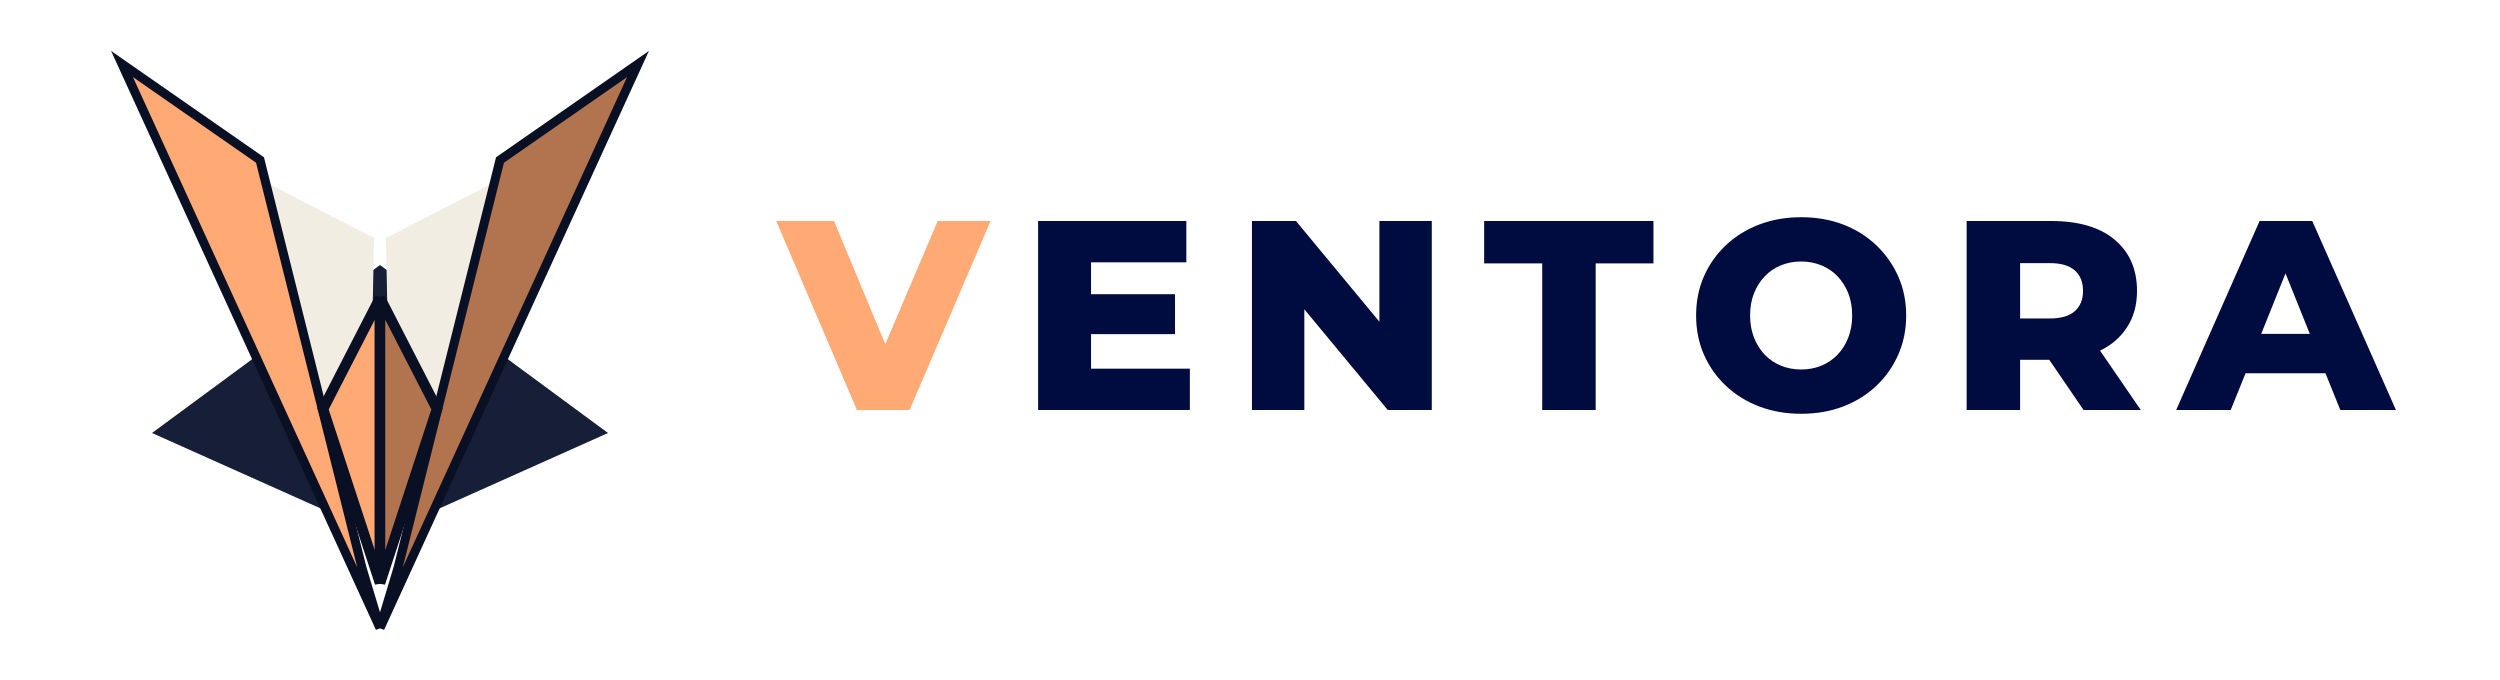
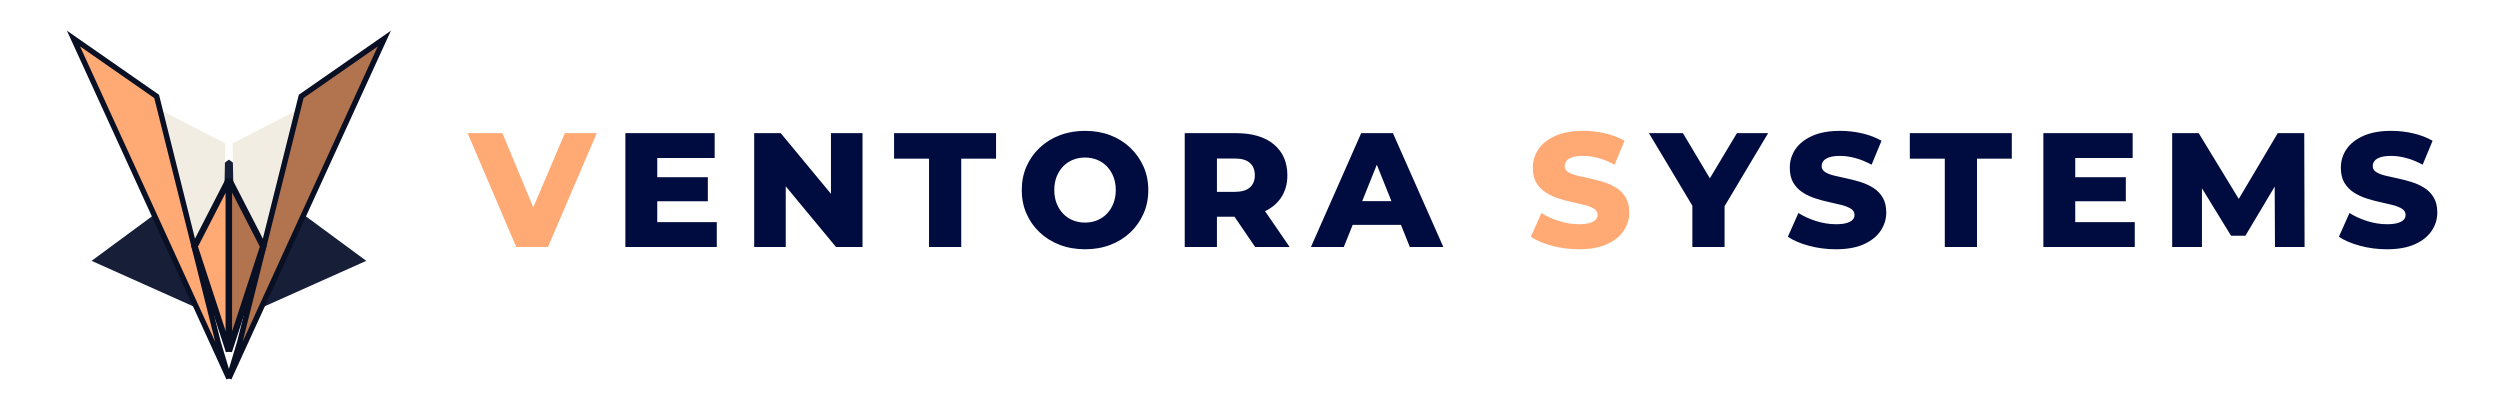
- <svg xmlns="http://www.w3.org/2000/svg" viewBox="0 6 250 68" role="img" aria-label="Ventora">
+ <svg xmlns="http://www.w3.org/2000/svg" viewBox="0 6 415.0 68" role="img" aria-label="Ventora Systems">
  <svg x="8" y="10" width="60" height="60" viewBox="0 0 400 400" overflow="visible">
    <polygon points="200,150 352,262 200,330 48,262" fill="#161e38" />
    <polygon points="126,96 196,132 192,344 158,230" fill="#f2ede3" />
    <polygon points="274,96 204,132 208,344 242,230" fill="#f2ede3" />
    <polygon points="28,16 120,80 188,352 200,392" fill="#FFAA75" stroke="#0a1024" stroke-width="6" />
    <polygon points="372,16 280,80 212,352 200,392" fill="#B1744F" stroke="#0a1024" stroke-width="6" />
    <polygon points="200,172 200,362 162,246" fill="#FFAA75" stroke="#0a1024" stroke-width="7" />
    <polygon points="200,172 238,246 200,362" fill="#B1744F" stroke="#0a1024" stroke-width="7" />
  </svg>
-   <path fill="#FFAA75" d="M90.960 47L85.695 47L77.622 28.100L83.400 28.100L88.530 40.412L93.768 28.100L99.060 28.100L90.960 47" />
-   <path fill="#000C3F" d="M118.986 47L103.812 47L103.812 28.100L118.635 28.100L118.635 32.231L109.104 32.231L109.104 35.417L117.501 35.417L117.501 39.413L109.104 39.413L109.104 42.869L118.986 42.869L118.986 47M130.434 47L125.196 47L125.196 28.100L129.597 28.100L137.940 38.171L137.940 28.100L143.178 28.100L143.178 47L138.777 47L130.434 36.929L130.434 47M159.567 47L154.221 47L154.221 32.339L148.416 32.339L148.416 28.100L165.345 28.100L165.345 32.339L159.567 32.339L159.567 47M180.114 47.378Q177.846 47.378 175.929 46.649Q174.012 45.920 172.595 44.584Q171.177 43.247 170.394 41.465Q169.611 39.683 169.611 37.550Q169.611 35.417 170.394 33.635Q171.177 31.853 172.595 30.517Q174.012 29.180 175.929 28.451Q177.846 27.722 180.114 27.722Q182.409 27.722 184.313 28.451Q186.216 29.180 187.620 30.517Q189.024 31.853 189.821 33.635Q190.617 35.417 190.617 37.550Q190.617 39.683 189.821 41.478Q189.024 43.274 187.620 44.597Q186.216 45.920 184.313 46.649Q182.409 47.378 180.114 47.378M180.114 42.950Q181.194 42.950 182.126 42.572Q183.057 42.194 183.746 41.478Q184.434 40.763 184.826 39.764Q185.217 38.765 185.217 37.550Q185.217 36.308 184.826 35.322Q184.434 34.337 183.746 33.621Q183.057 32.906 182.126 32.528Q181.194 32.150 180.114 32.150Q179.034 32.150 178.103 32.528Q177.171 32.906 176.483 33.621Q175.794 34.337 175.403 35.322Q175.011 36.308 175.011 37.550Q175.011 38.765 175.403 39.764Q175.794 40.763 176.483 41.478Q177.171 42.194 178.103 42.572Q179.034 42.950 180.114 42.950M202.011 47L196.665 47L196.665 28.100L205.116 28.100Q209.247 28.100 211.475 29.977Q213.702 31.853 213.702 35.093Q213.702 37.226 212.676 38.765Q211.704 40.250 210.003 41.060L214.080 47L208.356 47L204.927 41.978L202.011 41.978L202.011 47M202.011 32.312L202.011 37.847L204.981 37.847Q206.655 37.847 207.479 37.118Q208.302 36.389 208.302 35.093Q208.302 33.770 207.479 33.041Q206.655 32.312 204.981 32.312L202.011 32.312M223.071 47L217.617 47L225.960 28.100L231.225 28.100L239.595 47L234.033 47L232.548 43.328L224.556 43.328L223.071 47M226.122 39.386L230.982 39.386L228.552 33.338" />
+   <path fill="#FFAA75" d="M85.695 47.000 77.622 28.100H83.400L90.204 44.462H86.802L93.768 28.100H99.060L90.960 47.000ZM262.086 47.378Q259.764 47.378 257.617 46.797Q255.471 46.217 254.121 45.299L255.876 41.357Q257.145 42.167 258.805 42.694Q260.466 43.220 262.113 43.220Q263.220 43.220 263.895 43.017Q264.570 42.815 264.880 42.477Q265.191 42.140 265.191 41.681Q265.191 41.033 264.597 40.655Q264.003 40.277 263.058 40.034Q262.113 39.791 260.966 39.548Q259.818 39.305 258.670 38.927Q257.523 38.549 256.578 37.942Q255.633 37.334 255.039 36.349Q254.445 35.363 254.445 33.851Q254.445 32.150 255.376 30.773Q256.308 29.396 258.171 28.559Q260.034 27.722 262.815 27.722Q264.678 27.722 266.473 28.141Q268.269 28.559 269.673 29.369L268.026 33.338Q266.676 32.609 265.353 32.245Q264.030 31.880 262.788 31.880Q261.681 31.880 261.006 32.109Q260.331 32.339 260.034 32.717Q259.737 33.095 259.737 33.581Q259.737 34.202 260.317 34.566Q260.898 34.931 261.856 35.160Q262.815 35.390 263.962 35.633Q265.110 35.876 266.257 36.240Q267.405 36.605 268.350 37.213Q269.295 37.820 269.875 38.805Q270.456 39.791 270.456 41.276Q270.456 42.923 269.524 44.314Q268.593 45.704 266.743 46.541Q264.894 47.378 262.086 47.378Z" />
+   <path fill="#000C3F" d="M103.812 47.000V28.100H118.635V32.231H109.104V42.869H118.986V47.000ZM108.726 39.413V35.417H117.501V39.413ZM125.196 47.000V28.100H129.597L140.019 40.682H137.940V28.100H143.178V47.000H138.777L128.355 34.418H130.434V47.000ZM154.221 47.000V32.339H148.416V28.100H165.345V32.339H159.567V47.000ZM180.114 47.378Q177.846 47.378 175.929 46.649Q174.012 45.920 172.594 44.584Q171.177 43.247 170.394 41.465Q169.611 39.683 169.611 37.550Q169.611 35.417 170.394 33.635Q171.177 31.853 172.594 30.517Q174.012 29.180 175.929 28.451Q177.846 27.722 180.114 27.722Q182.409 27.722 184.312 28.451Q186.216 29.180 187.620 30.517Q189.024 31.853 189.820 33.635Q190.617 35.417 190.617 37.550Q190.617 39.683 189.820 41.478Q189.024 43.274 187.620 44.597Q186.216 45.920 184.312 46.649Q182.409 47.378 180.114 47.378ZM180.114 42.950Q181.194 42.950 182.125 42.572Q183.057 42.194 183.745 41.478Q184.434 40.763 184.825 39.764Q185.217 38.765 185.217 37.550Q185.217 36.308 184.825 35.323Q184.434 34.337 183.745 33.621Q183.057 32.906 182.125 32.528Q181.194 32.150 180.114 32.150Q179.034 32.150 178.102 32.528Q177.171 32.906 176.482 33.621Q175.794 34.337 175.402 35.323Q175.011 36.308 175.011 37.550Q175.011 38.765 175.402 39.764Q175.794 40.763 176.482 41.478Q177.171 42.194 178.102 42.572Q179.034 42.950 180.114 42.950ZM196.665 47.000V28.100H205.116Q209.247 28.100 211.474 29.977Q213.702 31.853 213.702 35.093Q213.702 37.226 212.676 38.779Q211.650 40.331 209.773 41.154Q207.897 41.978 205.305 41.978H199.635L202.011 39.737V47.000ZM208.356 47.000 203.658 40.115H209.355L214.080 47.000ZM202.011 40.304 199.635 37.847H204.981Q206.655 37.847 207.478 37.118Q208.302 36.389 208.302 35.093Q208.302 33.770 207.478 33.041Q206.655 32.312 204.981 32.312H199.635L202.011 29.855ZM217.617 47.000 225.960 28.100H231.225L239.595 47.000H234.033L227.499 30.719H229.605L223.071 47.000ZM222.180 43.328 223.557 39.386H232.791L234.168 43.328ZM280.932 47.000V39.008L282.174 42.221L273.723 28.100H279.366L285.468 38.333H282.201L288.330 28.100H293.514L285.090 42.221L286.278 39.008V47.000ZM304.746 47.378Q302.424 47.378 300.277 46.797Q298.131 46.217 296.781 45.299L298.536 41.357Q299.805 42.167 301.465 42.694Q303.126 43.220 304.773 43.220Q305.880 43.220 306.555 43.017Q307.230 42.815 307.540 42.477Q307.851 42.140 307.851 41.681Q307.851 41.033 307.257 40.655Q306.663 40.277 305.718 40.034Q304.773 39.791 303.625 39.548Q302.478 39.305 301.330 38.927Q300.183 38.549 299.238 37.942Q298.293 37.334 297.699 36.349Q297.105 35.363 297.105 33.851Q297.105 32.150 298.036 30.773Q298.968 29.396 300.831 28.559Q302.694 27.722 305.475 27.722Q307.338 27.722 309.133 28.141Q310.929 28.559 312.333 29.369L310.686 33.338Q309.336 32.609 308.013 32.245Q306.690 31.880 305.448 31.880Q304.341 31.880 303.666 32.109Q302.991 32.339 302.694 32.717Q302.397 33.095 302.397 33.581Q302.397 34.202 302.977 34.566Q303.558 34.931 304.516 35.160Q305.475 35.390 306.622 35.633Q307.770 35.876 308.917 36.240Q310.065 36.605 311.010 37.213Q311.955 37.820 312.535 38.805Q313.116 39.791 313.116 41.276Q313.116 42.923 312.184 44.314Q311.253 45.704 309.403 46.541Q307.554 47.378 304.746 47.378ZM322.836 47.000V32.339H317.031V28.100H333.960V32.339H328.182V47.000ZM339.198 47.000V28.100H354.021V32.231H344.490V42.869H354.372V47.000ZM344.112 39.413V35.417H352.887V39.413ZM360.582 47.000V28.100H364.983L372.813 40.952H370.491L378.105 28.100H382.506L382.560 47.000H377.646L377.592 35.579H378.429L372.732 45.137H370.356L364.497 35.579H365.523V47.000ZM396.222 47.378Q393.900 47.378 391.753 46.797Q389.607 46.217 388.257 45.299L390.012 41.357Q391.281 42.167 392.941 42.694Q394.602 43.220 396.249 43.220Q397.356 43.220 398.031 43.017Q398.706 42.815 399.016 42.477Q399.327 42.140 399.327 41.681Q399.327 41.033 398.733 40.655Q398.139 40.277 397.194 40.034Q396.249 39.791 395.101 39.548Q393.954 39.305 392.806 38.927Q391.659 38.549 390.714 37.942Q389.769 37.334 389.175 36.349Q388.581 35.363 388.581 33.851Q388.581 32.150 389.512 30.773Q390.444 29.396 392.307 28.559Q394.170 27.722 396.951 27.722Q398.814 27.722 400.609 28.141Q402.405 28.559 403.809 29.369L402.162 33.338Q400.812 32.609 399.489 32.245Q398.166 31.880 396.924 31.880Q395.817 31.880 395.142 32.109Q394.467 32.339 394.170 32.717Q393.873 33.095 393.873 33.581Q393.873 34.202 394.453 34.566Q395.034 34.931 395.992 35.160Q396.951 35.390 398.098 35.633Q399.246 35.876 400.393 36.240Q401.541 36.605 402.486 37.213Q403.431 37.820 404.011 38.805Q404.592 39.791 404.592 41.276Q404.592 42.923 403.660 44.314Q402.729 45.704 400.879 46.541Q399.030 47.378 396.222 47.378Z" />
</svg>
